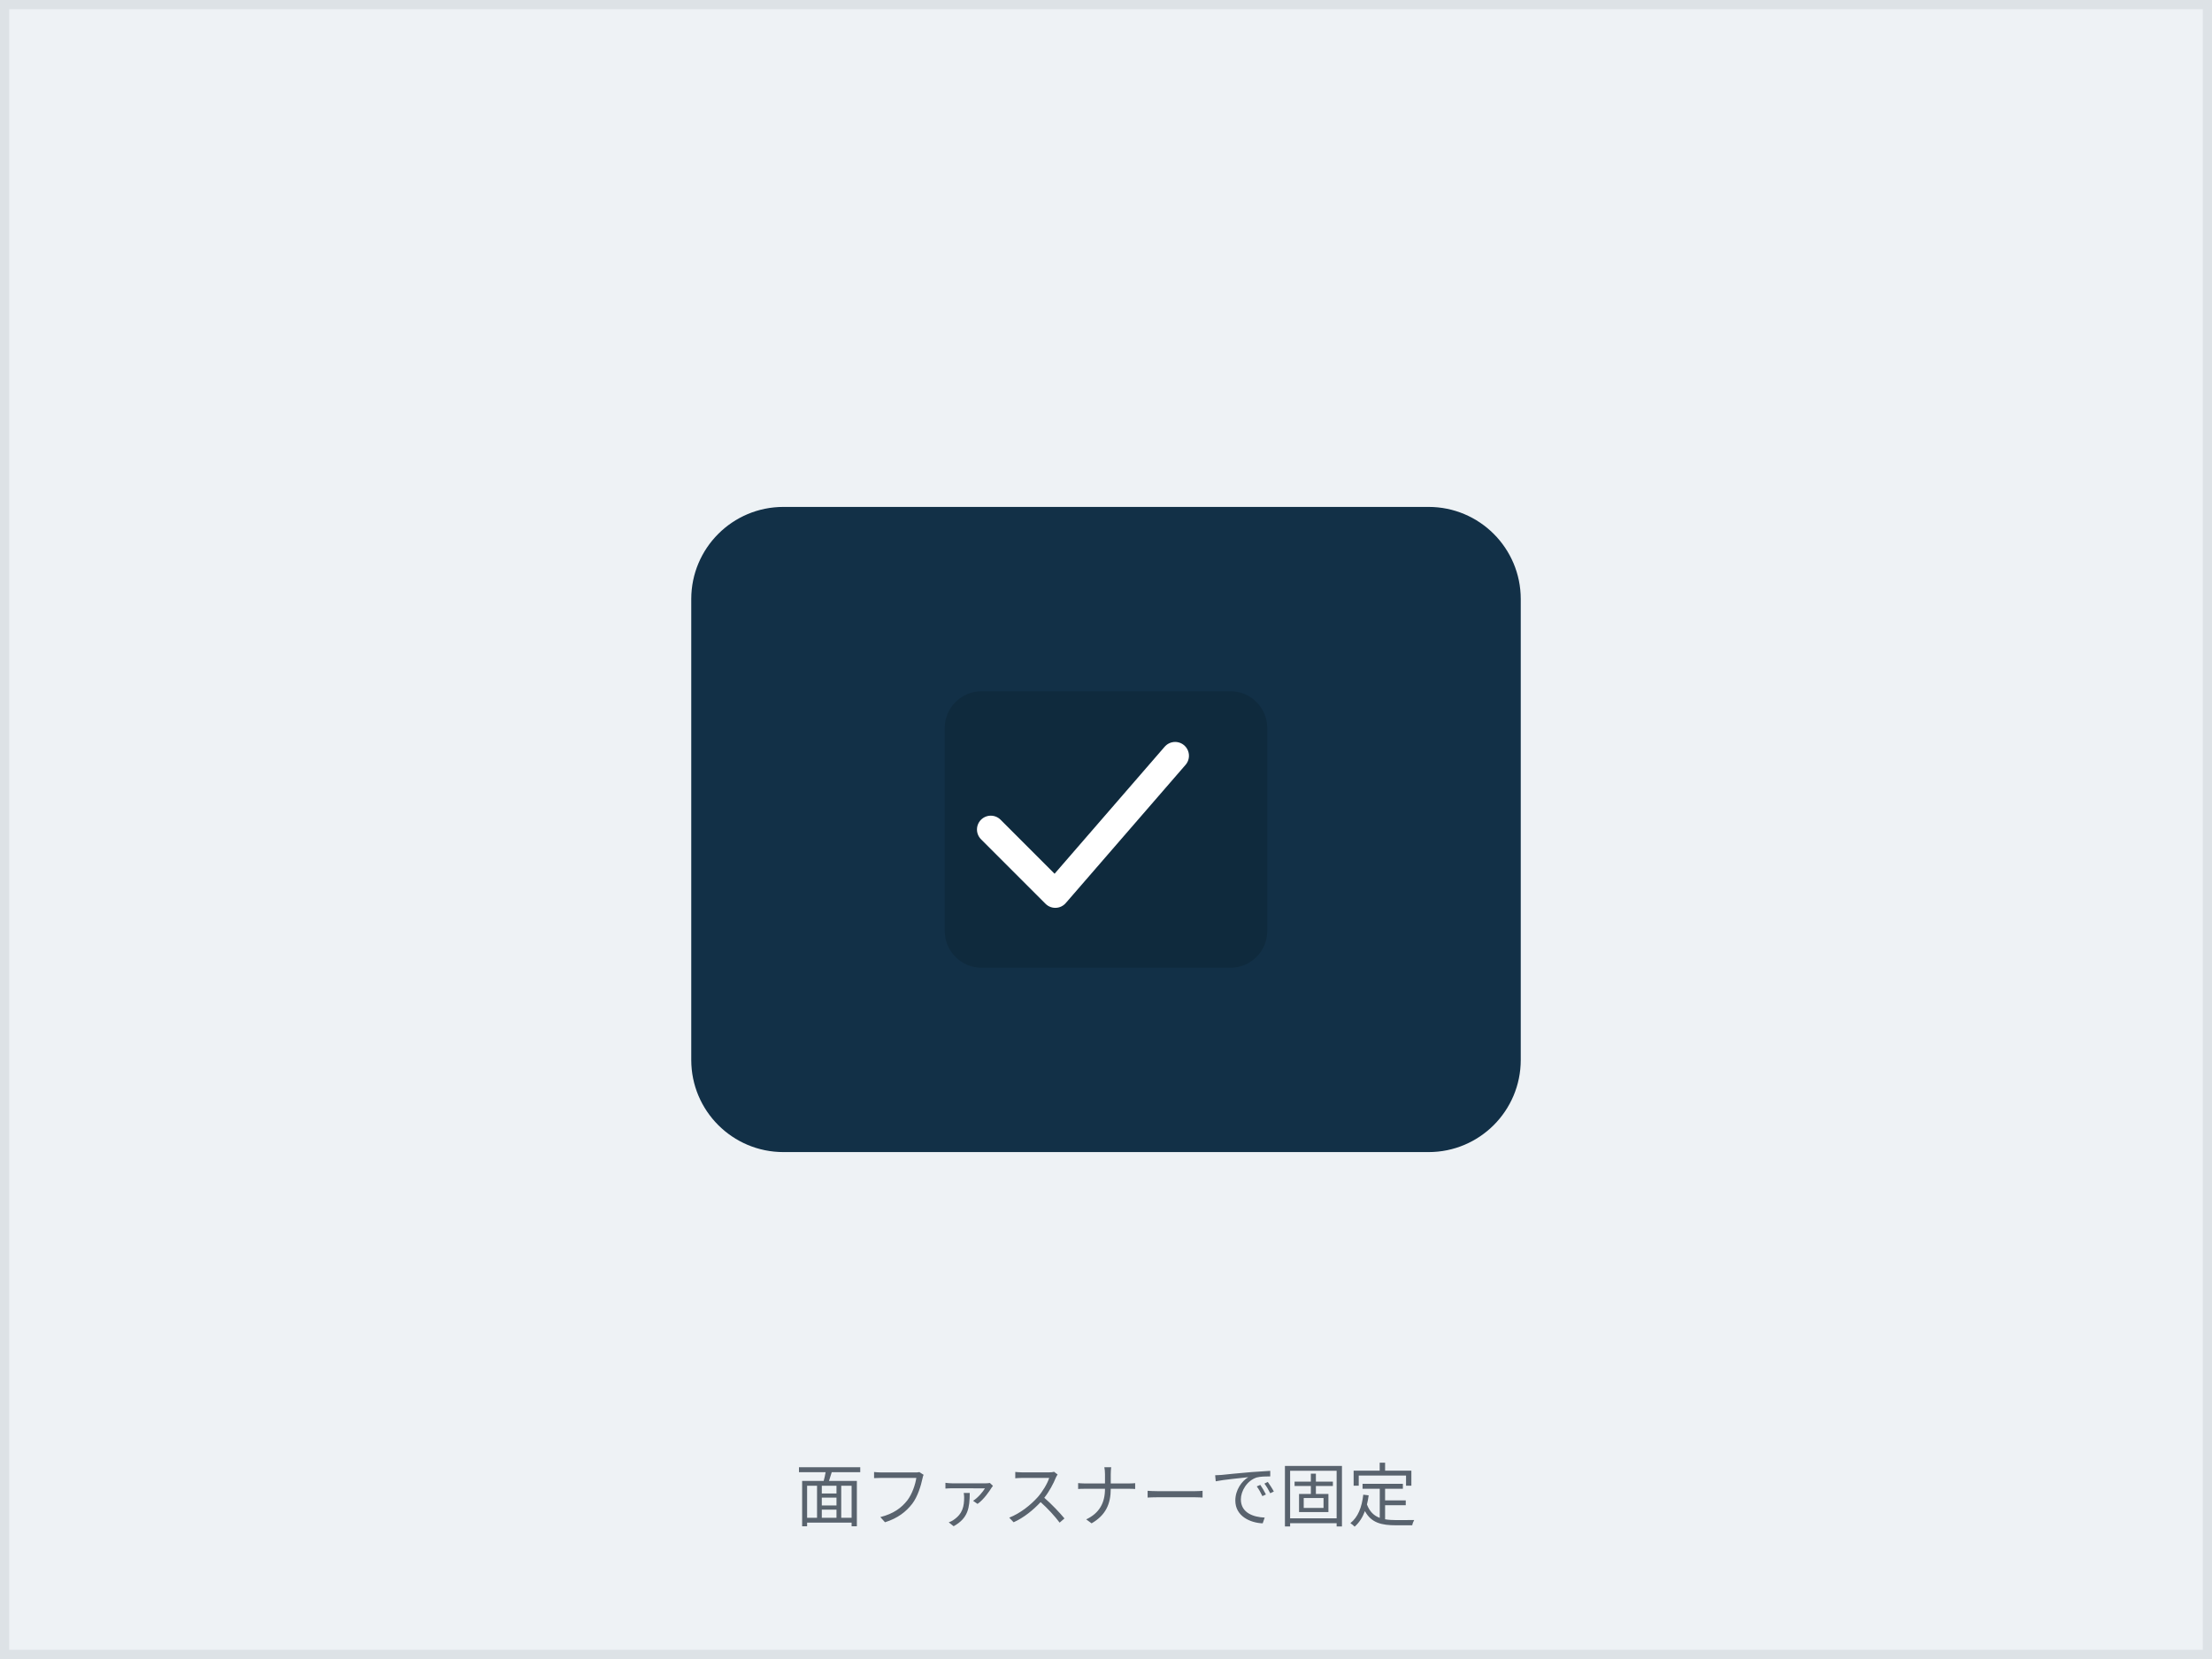
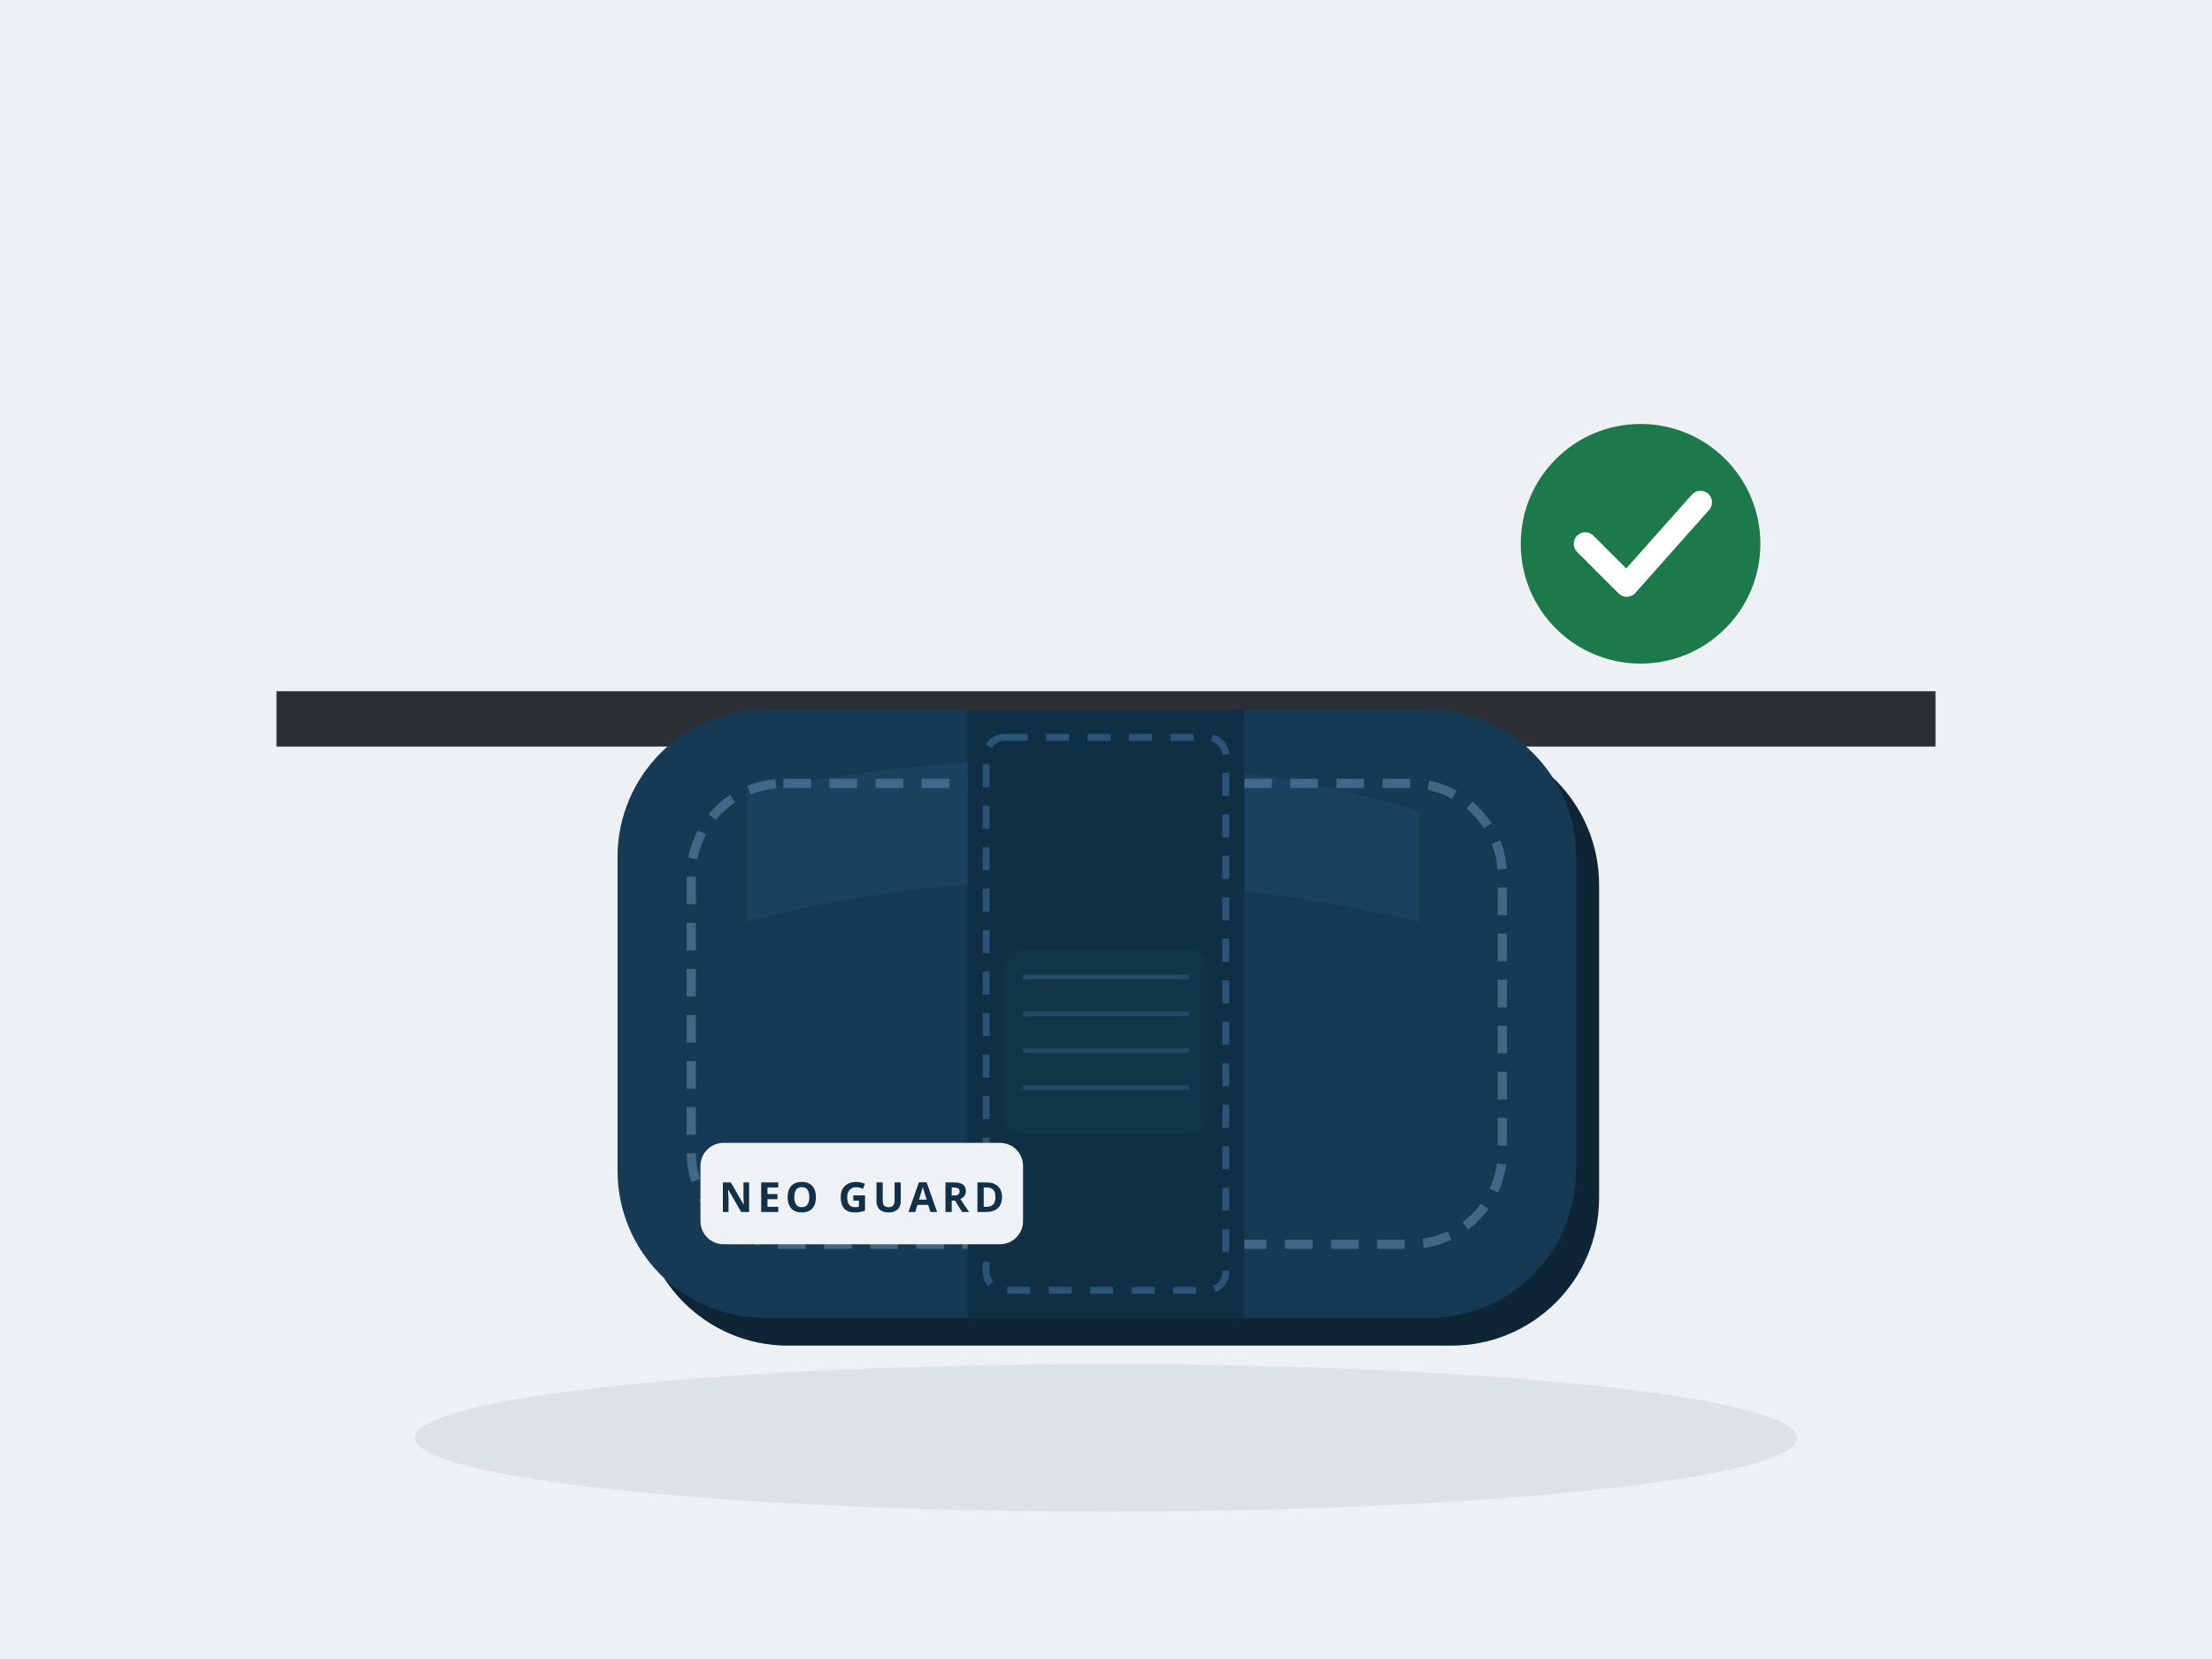
- <svg xmlns="http://www.w3.org/2000/svg" viewBox="0 0 480 360" role="img" aria-label="使い方ステップ3の図解プレースホルダー">
-   <rect width="480" height="360" fill="#eef2f5" />
-   <rect x="1" y="1" width="478" height="358" fill="none" stroke="#dde2e6" stroke-width="2" />
-   <rect x="150" y="110" width="180" height="140" rx="20" fill="#123047" />
-   <rect x="205" y="150" width="70" height="60" rx="8" fill="#0f2a3d" />
-   <path d="M215 180 l14 14 l26 -30" fill="none" stroke="#fff" stroke-width="6" stroke-linecap="round" stroke-linejoin="round" />
-   <text x="240" y="330" text-anchor="middle" font-family="'Noto Sans JP',sans-serif" font-size="15" fill="#59636e">面ファスナーで固定</text>
+ <svg xmlns="http://www.w3.org/2000/svg" viewBox="0 0 480 360" role="img" aria-label="面ファスナーでベルトを固定し、装着が完了した状態">
+   <rect width="480" height="360" fill="#eef1f3" />
+   <ellipse cx="240" cy="312" rx="150" ry="16" fill="#123047" opacity="0.08" />
+   <polygon points="60,150 420,150 420,162 60,162" fill="#2b2f34" />
+   <g transform="translate(240 214)">
+     <rect x="-104" y="-58" width="208" height="132" rx="32" fill="#0e2536" transform="translate(3 4)" />
+     <rect x="-106" y="-60" width="208" height="132" rx="32" fill="#163a54" />
+     <path d="M-78 -42 q78 -16 146 4 v24 q-78 -18 -146 0z" fill="#1d496a" opacity="0.5" />
+     <rect x="-90" y="-44" width="176" height="100" rx="20" fill="none" stroke="#5c86a6" stroke-width="2" stroke-dasharray="6 4" opacity="0.6" />
+     <rect x="-30" y="-60" width="60" height="132" fill="#0f2f45" />
+     <rect x="-26" y="-54" width="52" height="120" rx="4" fill="none" stroke="#37648a" stroke-width="1.5" stroke-dasharray="5 4" opacity="0.7" />
+     <rect x="-22" y="-8" width="44" height="40" rx="4" fill="#123449" />
+     <g stroke="#2c5570" stroke-width="1" opacity="0.7">
+       <line x1="-18" y1="-2" x2="18" y2="-2" />
+       <line x1="-18" y1="6" x2="18" y2="6" />
+       <line x1="-18" y1="14" x2="18" y2="14" />
+       <line x1="-18" y1="22" x2="18" y2="22" />
+     </g>
+     <rect x="-88" y="34" width="70" height="22" rx="5" fill="#eef2f5" />
+     <text x="-53" y="49" text-anchor="middle" font-family="'Noto Sans JP',sans-serif" font-size="9" font-weight="700" letter-spacing="1" fill="#123047">NEO GUARD</text>
+   </g>
+   <g>
+     <circle cx="356" cy="118" r="26" fill="#1c7a4a" />
+     <path d="M344 118 l9 9 16 -18" fill="none" stroke="#ffffff" stroke-width="5" stroke-linecap="round" stroke-linejoin="round" />
+   </g>
</svg>
